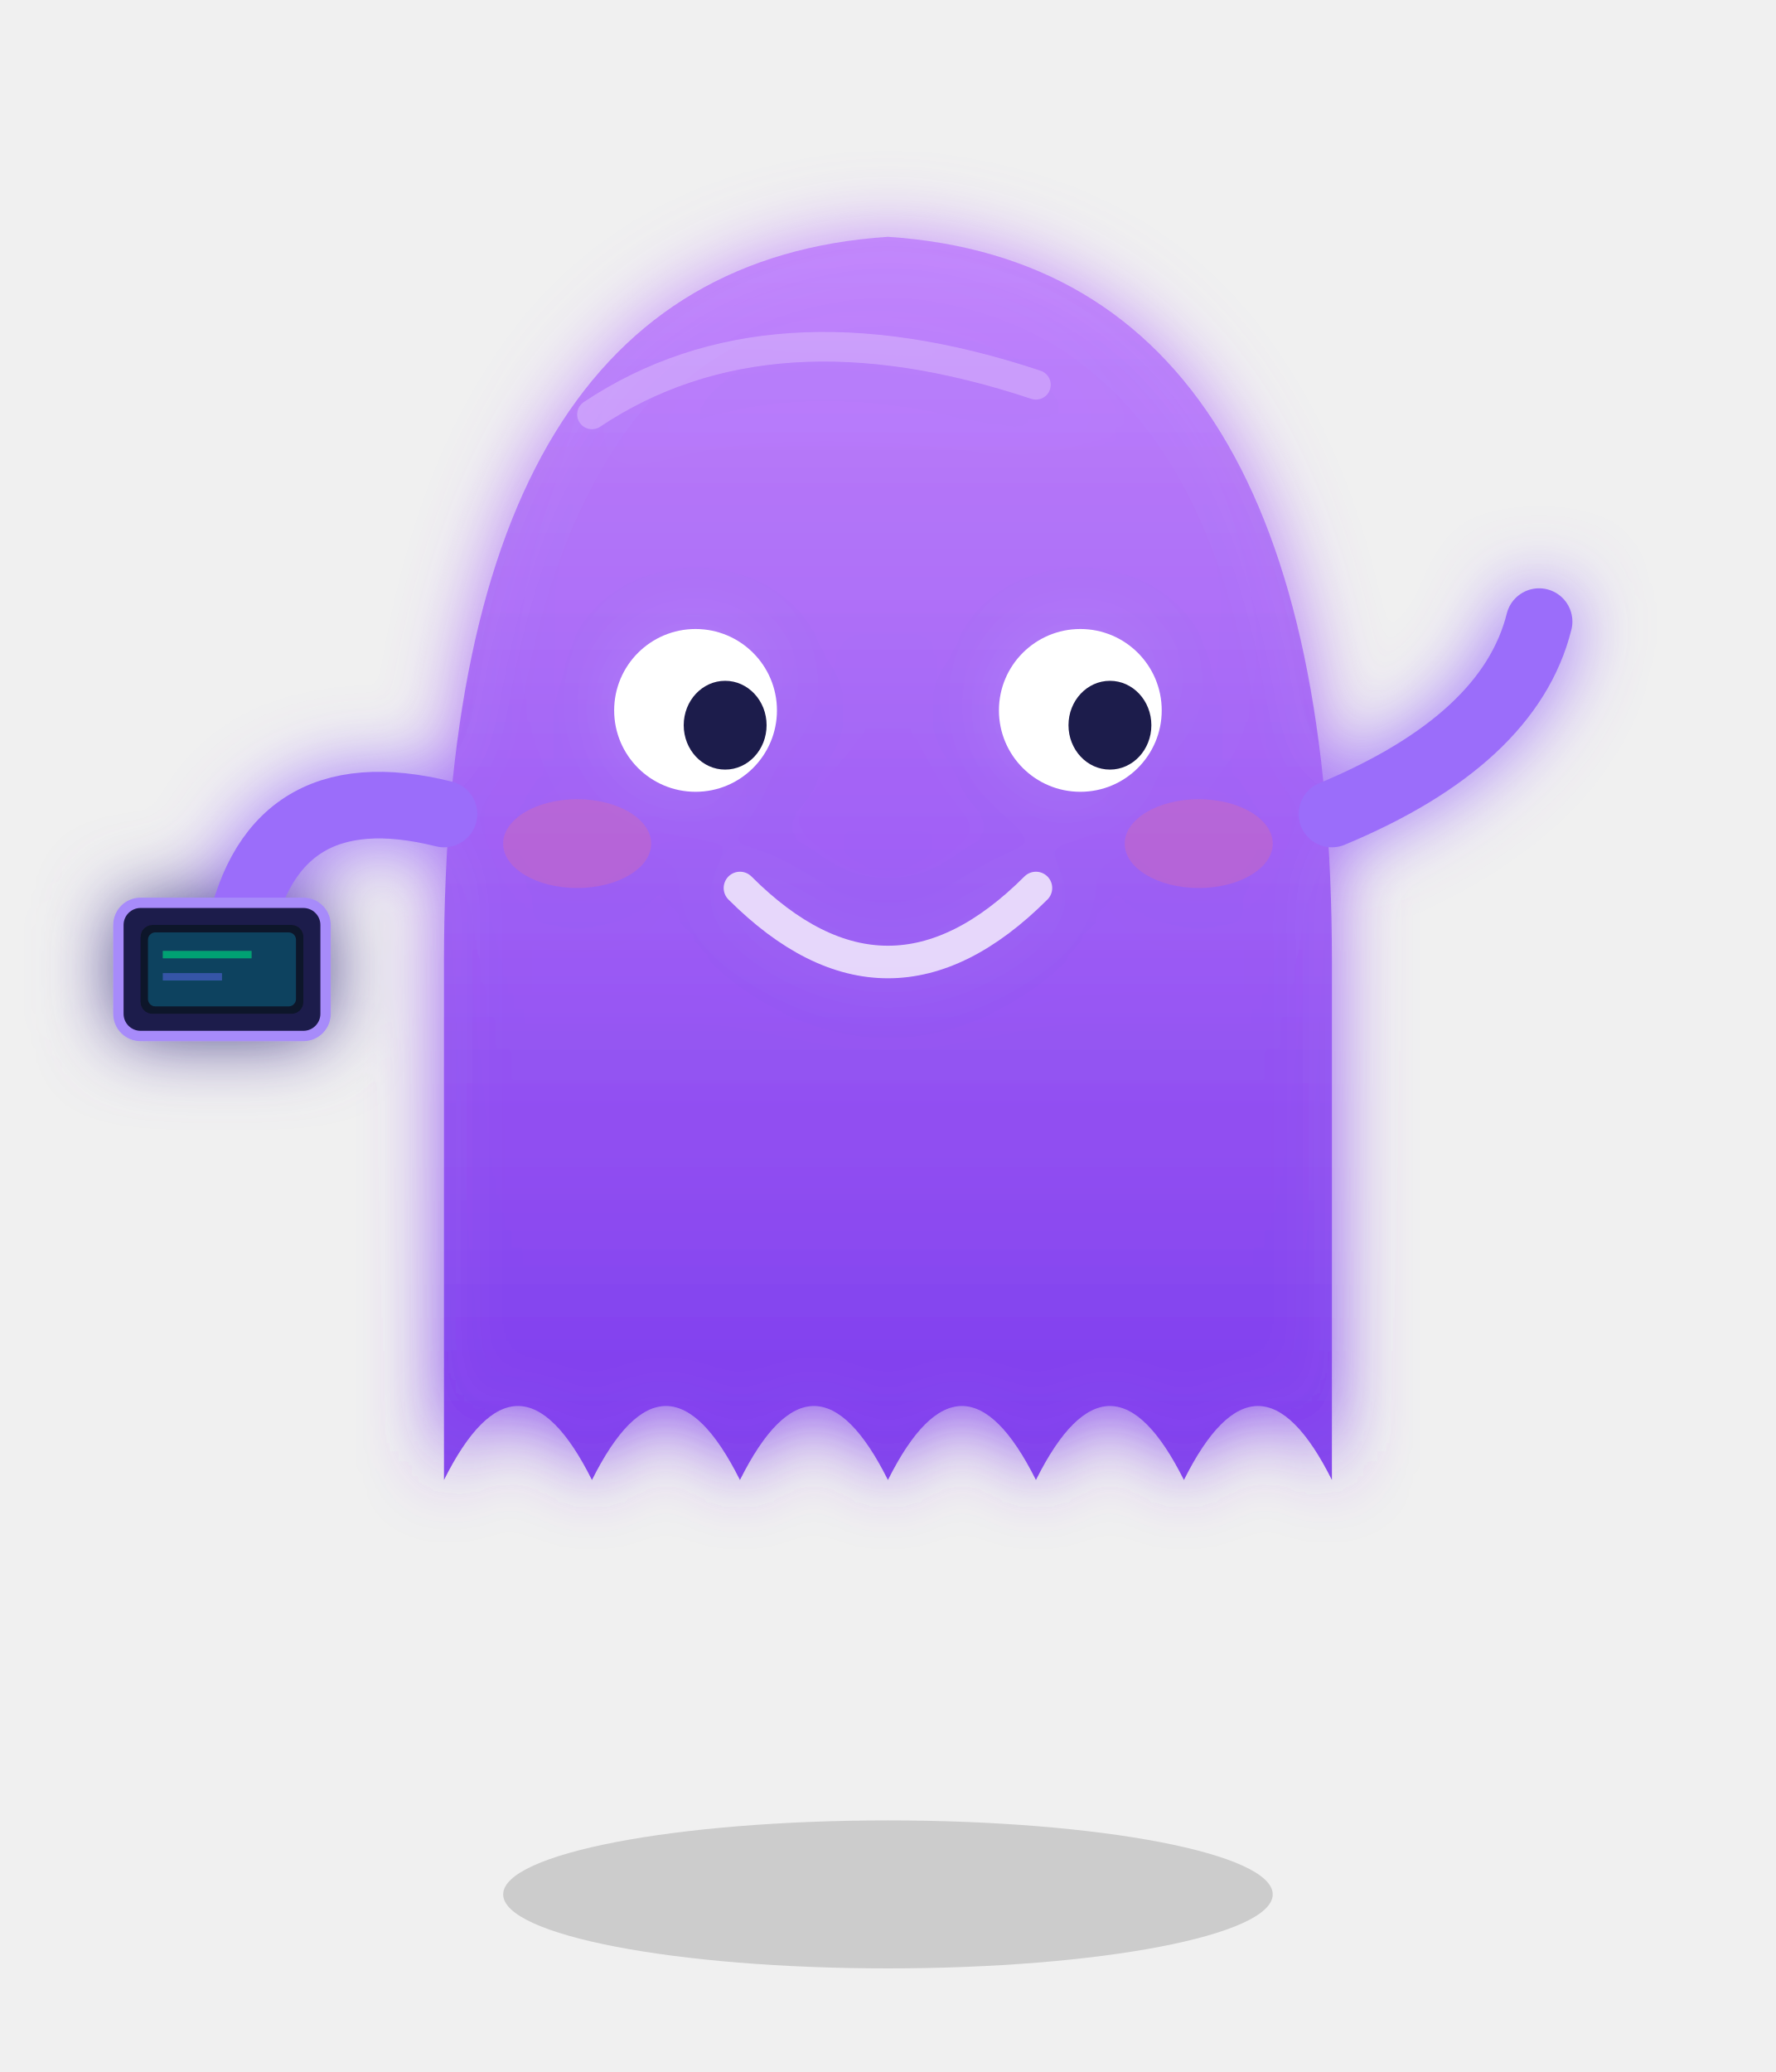
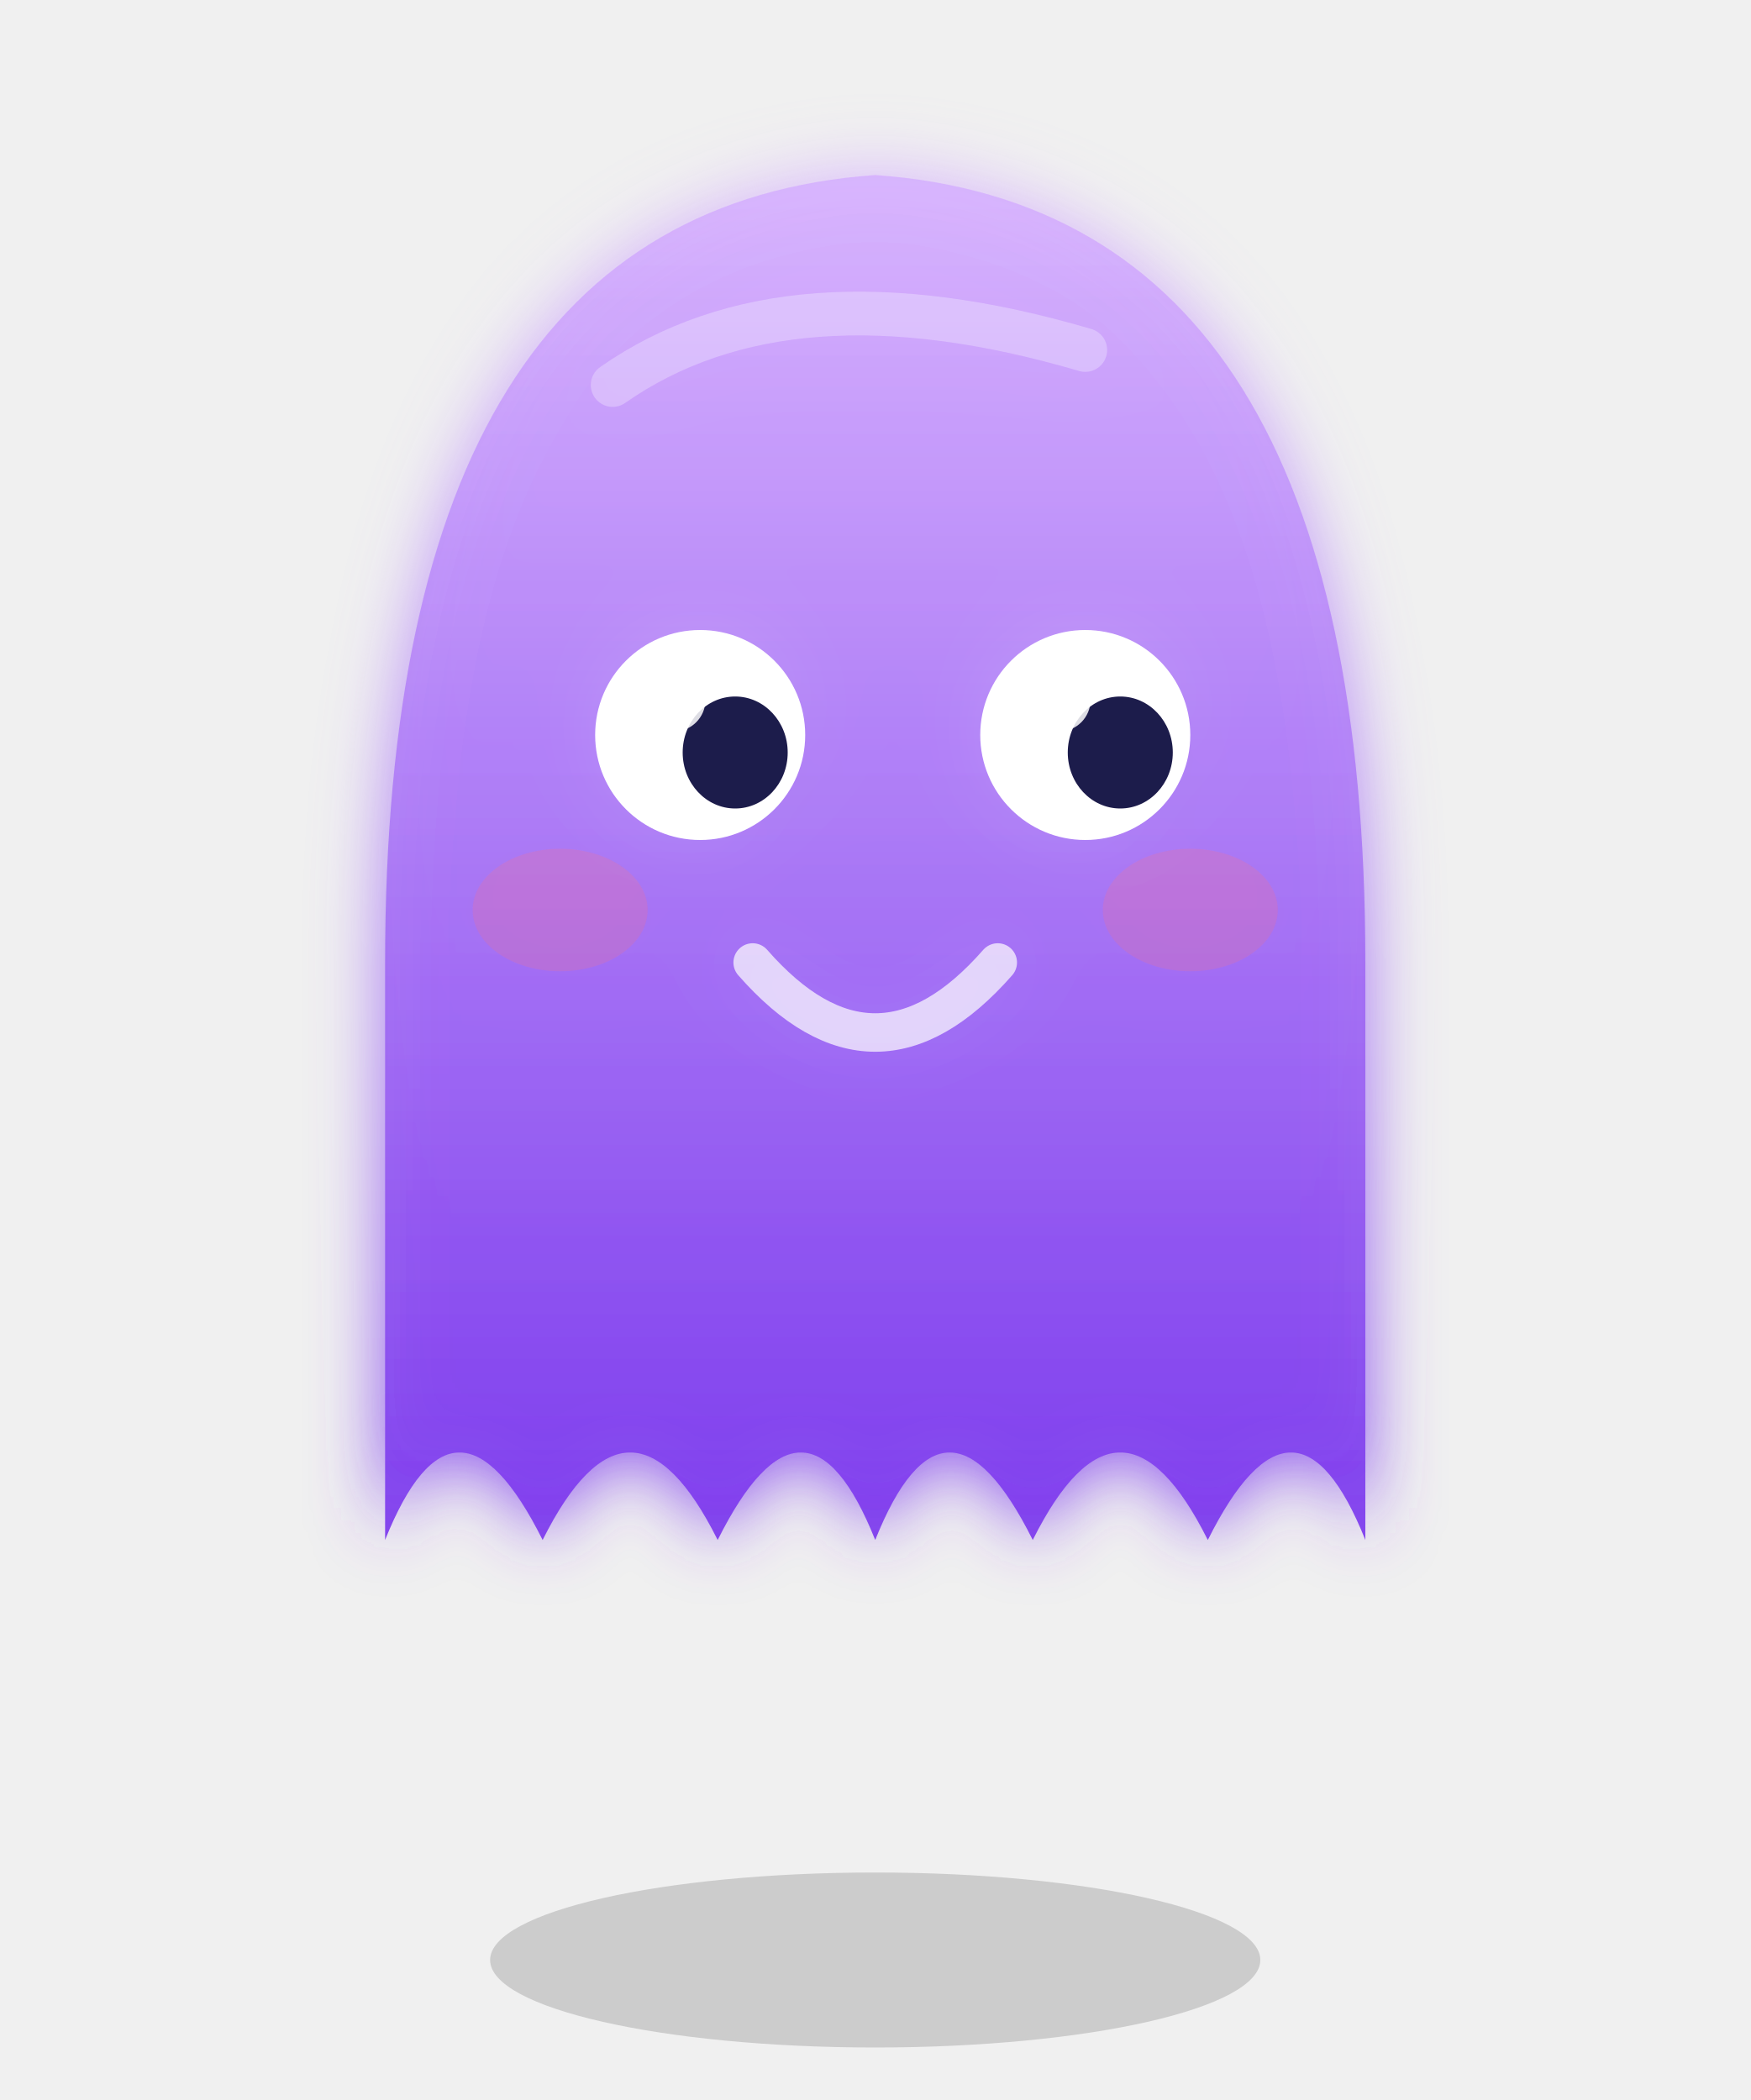
- <svg xmlns="http://www.w3.org/2000/svg" viewBox="0 0 120 140" width="120" height="140">
+ <svg xmlns="http://www.w3.org/2000/svg" viewBox="0 0 100 120" width="100" height="120">
  <defs>
-     <linearGradient id="body-grad" x1="0" y1="0" x2="0" y2="1">
-       <stop offset="0%" stop-color="#c084fc" />
+     <linearGradient id="g" x1="0" y1="0" x2="0" y2="1">
+       <stop offset="0%" stop-color="#d8b4fe" />
      <stop offset="100%" stop-color="#7c3aed" />
    </linearGradient>
-     <filter id="glow">
-       <feGaussianBlur stdDeviation="2.5" result="blur" />
+     <filter id="gl">
+       <feGaussianBlur stdDeviation="2" result="b" />
      <feMerge>
-         <feMergeNode in="blur" />
+         <feMergeNode in="b" />
        <feMergeNode in="SourceGraphic" />
      </feMerge>
    </filter>
  </defs>
  <style>
-     @keyframes bob { 0%,100% { transform: translateY(0); } 50% { transform: translateY(-6px); } }
-     @keyframes blink { 0%,42%,46%,100% { ry: 5; } 44% { ry: 0.5; } }
-     @keyframes wave { 0%,100% { transform: rotate(0deg); } 25% { transform: rotate(-15deg); } 75% { transform: rotate(15deg); } }
-     .ghost-body { animation: bob 2.5s ease-in-out infinite; }
-     .eye-l, .eye-r { animation: blink 4s ease-in-out infinite; }
-     .eye-r { animation-delay: 0.15s; }
-     .arm-r { animation: wave 3s ease-in-out infinite; transform-origin: 85px 62px; }
+     @keyframes bob{0%,100%{transform:translateY(0)}50%{transform:translateY(-8px)}}
+     @keyframes blink{0%,40%,44%,100%{ry:6}42%{ry:0.8}}
+     @keyframes shadow{0%,100%{rx:22;opacity:0.15}50%{rx:18;opacity:0.1}}
+     .b{animation:bob 2s ease-in-out infinite}
+     .el{animation:blink 3.5s ease-in-out infinite}
+     .er{animation:blink 3.5s ease-in-out infinite 0.1s}
+     .sh{animation:shadow 2s ease-in-out infinite}
  </style>
-   <ellipse cx="60" cy="128" rx="26" ry="5" fill="rgba(0,0,0,0.15)">
-     <animate attributeName="rx" values="26;22;26" dur="2.5s" repeatCount="indefinite" />
-   </ellipse>
-   <g class="ghost-body" filter="url(#glow)">
-     <path d="M30,65 Q30,18 60,16 Q90,18 90,65 L90,100 Q85,90 80,100 Q75,90 70,100 Q65,90 60,100 Q55,90 50,100 Q45,90 40,100 Q35,90 30,100 Z" fill="url(#body-grad)" opacity="0.92" />
-     <path d="M40,28 Q52,20 70,26" fill="none" stroke="rgba(255,255,255,0.25)" stroke-width="2" stroke-linecap="round" />
-     <ellipse class="eye-l" cx="47" cy="48" rx="5.5" ry="5.5" fill="#fff" />
-     <ellipse class="eye-r" cx="73" cy="48" rx="5.5" ry="5.5" fill="#fff" />
-     <ellipse cx="49" cy="49" rx="2.8" ry="3" fill="#1e1b4b" />
-     <ellipse cx="75" cy="49" rx="2.8" ry="3" fill="#1e1b4b" />
-     <circle cx="45.5" cy="46" r="1.5" fill="rgba(255,255,255,0.9)" />
-     <circle cx="71.5" cy="46" r="1.5" fill="rgba(255,255,255,0.9)" />
-     <path d="M50,60 Q60,70 70,60" fill="none" stroke="#fff" stroke-width="2.2" stroke-linecap="round" opacity="0.75" />
-     <ellipse cx="39" cy="57" rx="5" ry="3" fill="rgba(251,113,133,0.25)" />
-     <ellipse cx="81" cy="57" rx="5" ry="3" fill="rgba(251,113,133,0.25)" />
-     <path d="M30,55 Q18,52 16,64" fill="none" stroke="#9b6dfa" stroke-width="4.5" stroke-linecap="round" />
-     <rect x="8" y="61" width="14" height="9" rx="1.5" fill="#1e1b4b" stroke="#a78bfa" stroke-width="0.7" />
-     <rect x="9.5" y="62.5" width="11" height="6" rx="0.8" fill="#0f172a" />
-     <rect x="10" y="63" width="10" height="5" rx="0.5" fill="rgba(0,200,255,0.25)" />
-     <line x1="11" y1="64.5" x2="17" y2="64.5" stroke="rgba(0,255,136,0.5)" stroke-width="0.5" />
-     <line x1="11" y1="66" x2="15" y2="66" stroke="rgba(99,102,241,0.5)" stroke-width="0.5" />
-     <g class="arm-r">
-       <path d="M90,55 Q102,50 104,42" fill="none" stroke="#9b6dfa" stroke-width="4.5" stroke-linecap="round" />
-     </g>
+   <ellipse class="sh" cx="50" cy="112" rx="22" ry="5" fill="rgba(0,0,0,0.15)" />
+   <g class="b" filter="url(#gl)">
+     <path d="M22,55 Q22,12 50,10 Q78,12 78,55 L78,88 Q74,78 69,88 Q64,78 59,88 Q54,78 50,88 Q46,78 41,88 Q36,78 31,88 Q26,78 22,88 Z" fill="url(#g)" opacity="0.93" />
+     <path d="M35,22 Q45,15 62,20" fill="none" stroke="rgba(255,255,255,0.28)" stroke-width="2.5" stroke-linecap="round" />
+     <ellipse class="el" cx="40" cy="42" rx="6" ry="6" fill="#fff" />
+     <ellipse class="er" cx="62" cy="42" rx="6" ry="6" fill="#fff" />
+     <ellipse cx="42" cy="43" rx="3" ry="3.2" fill="#1e1b4b" />
+     <ellipse cx="64" cy="43" rx="3" ry="3.2" fill="#1e1b4b" />
+     <circle cx="38.5" cy="40" r="1.8" fill="rgba(255,255,255,0.85)" />
+     <circle cx="60.5" cy="40" r="1.8" fill="rgba(255,255,255,0.85)" />
+     <path d="M43,55 Q50,63 57,55" fill="none" stroke="#fff" stroke-width="2.2" stroke-linecap="round" opacity="0.7" />
+     <ellipse cx="32" cy="52" rx="5" ry="3.5" fill="rgba(251,113,133,0.22)" />
+     <ellipse cx="68" cy="52" rx="5" ry="3.5" fill="rgba(251,113,133,0.22)" />
  </g>
</svg>
